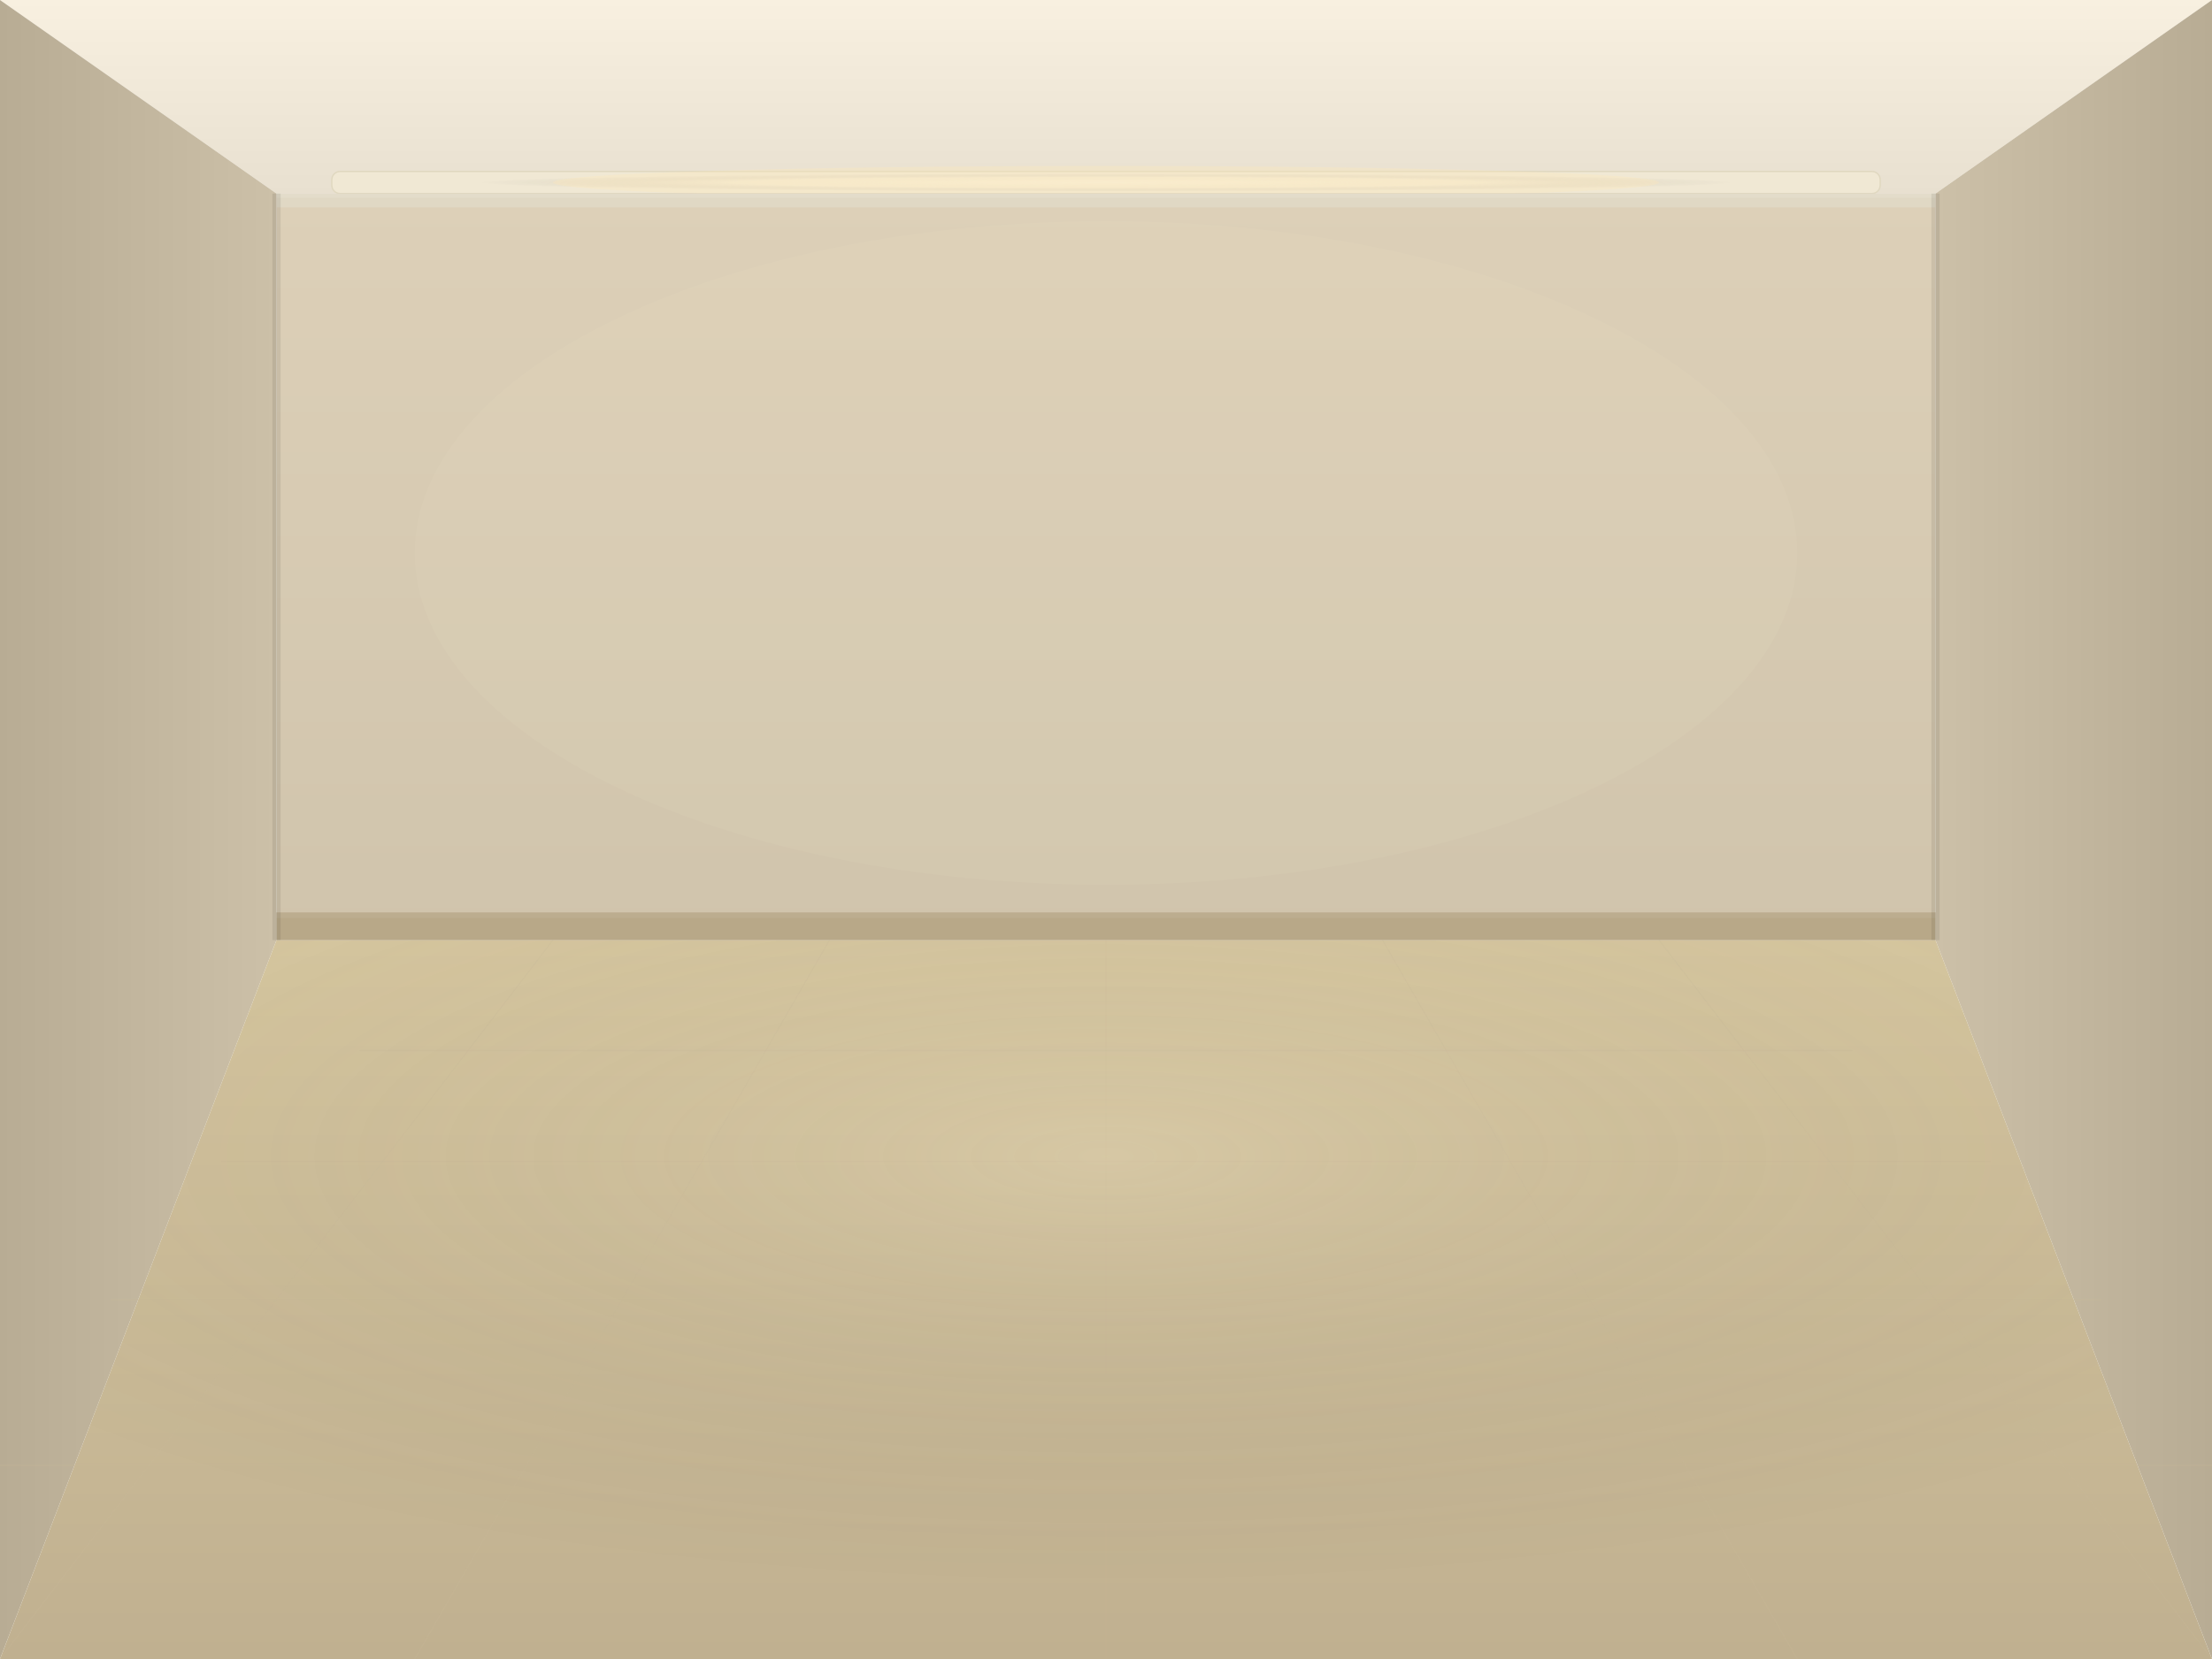
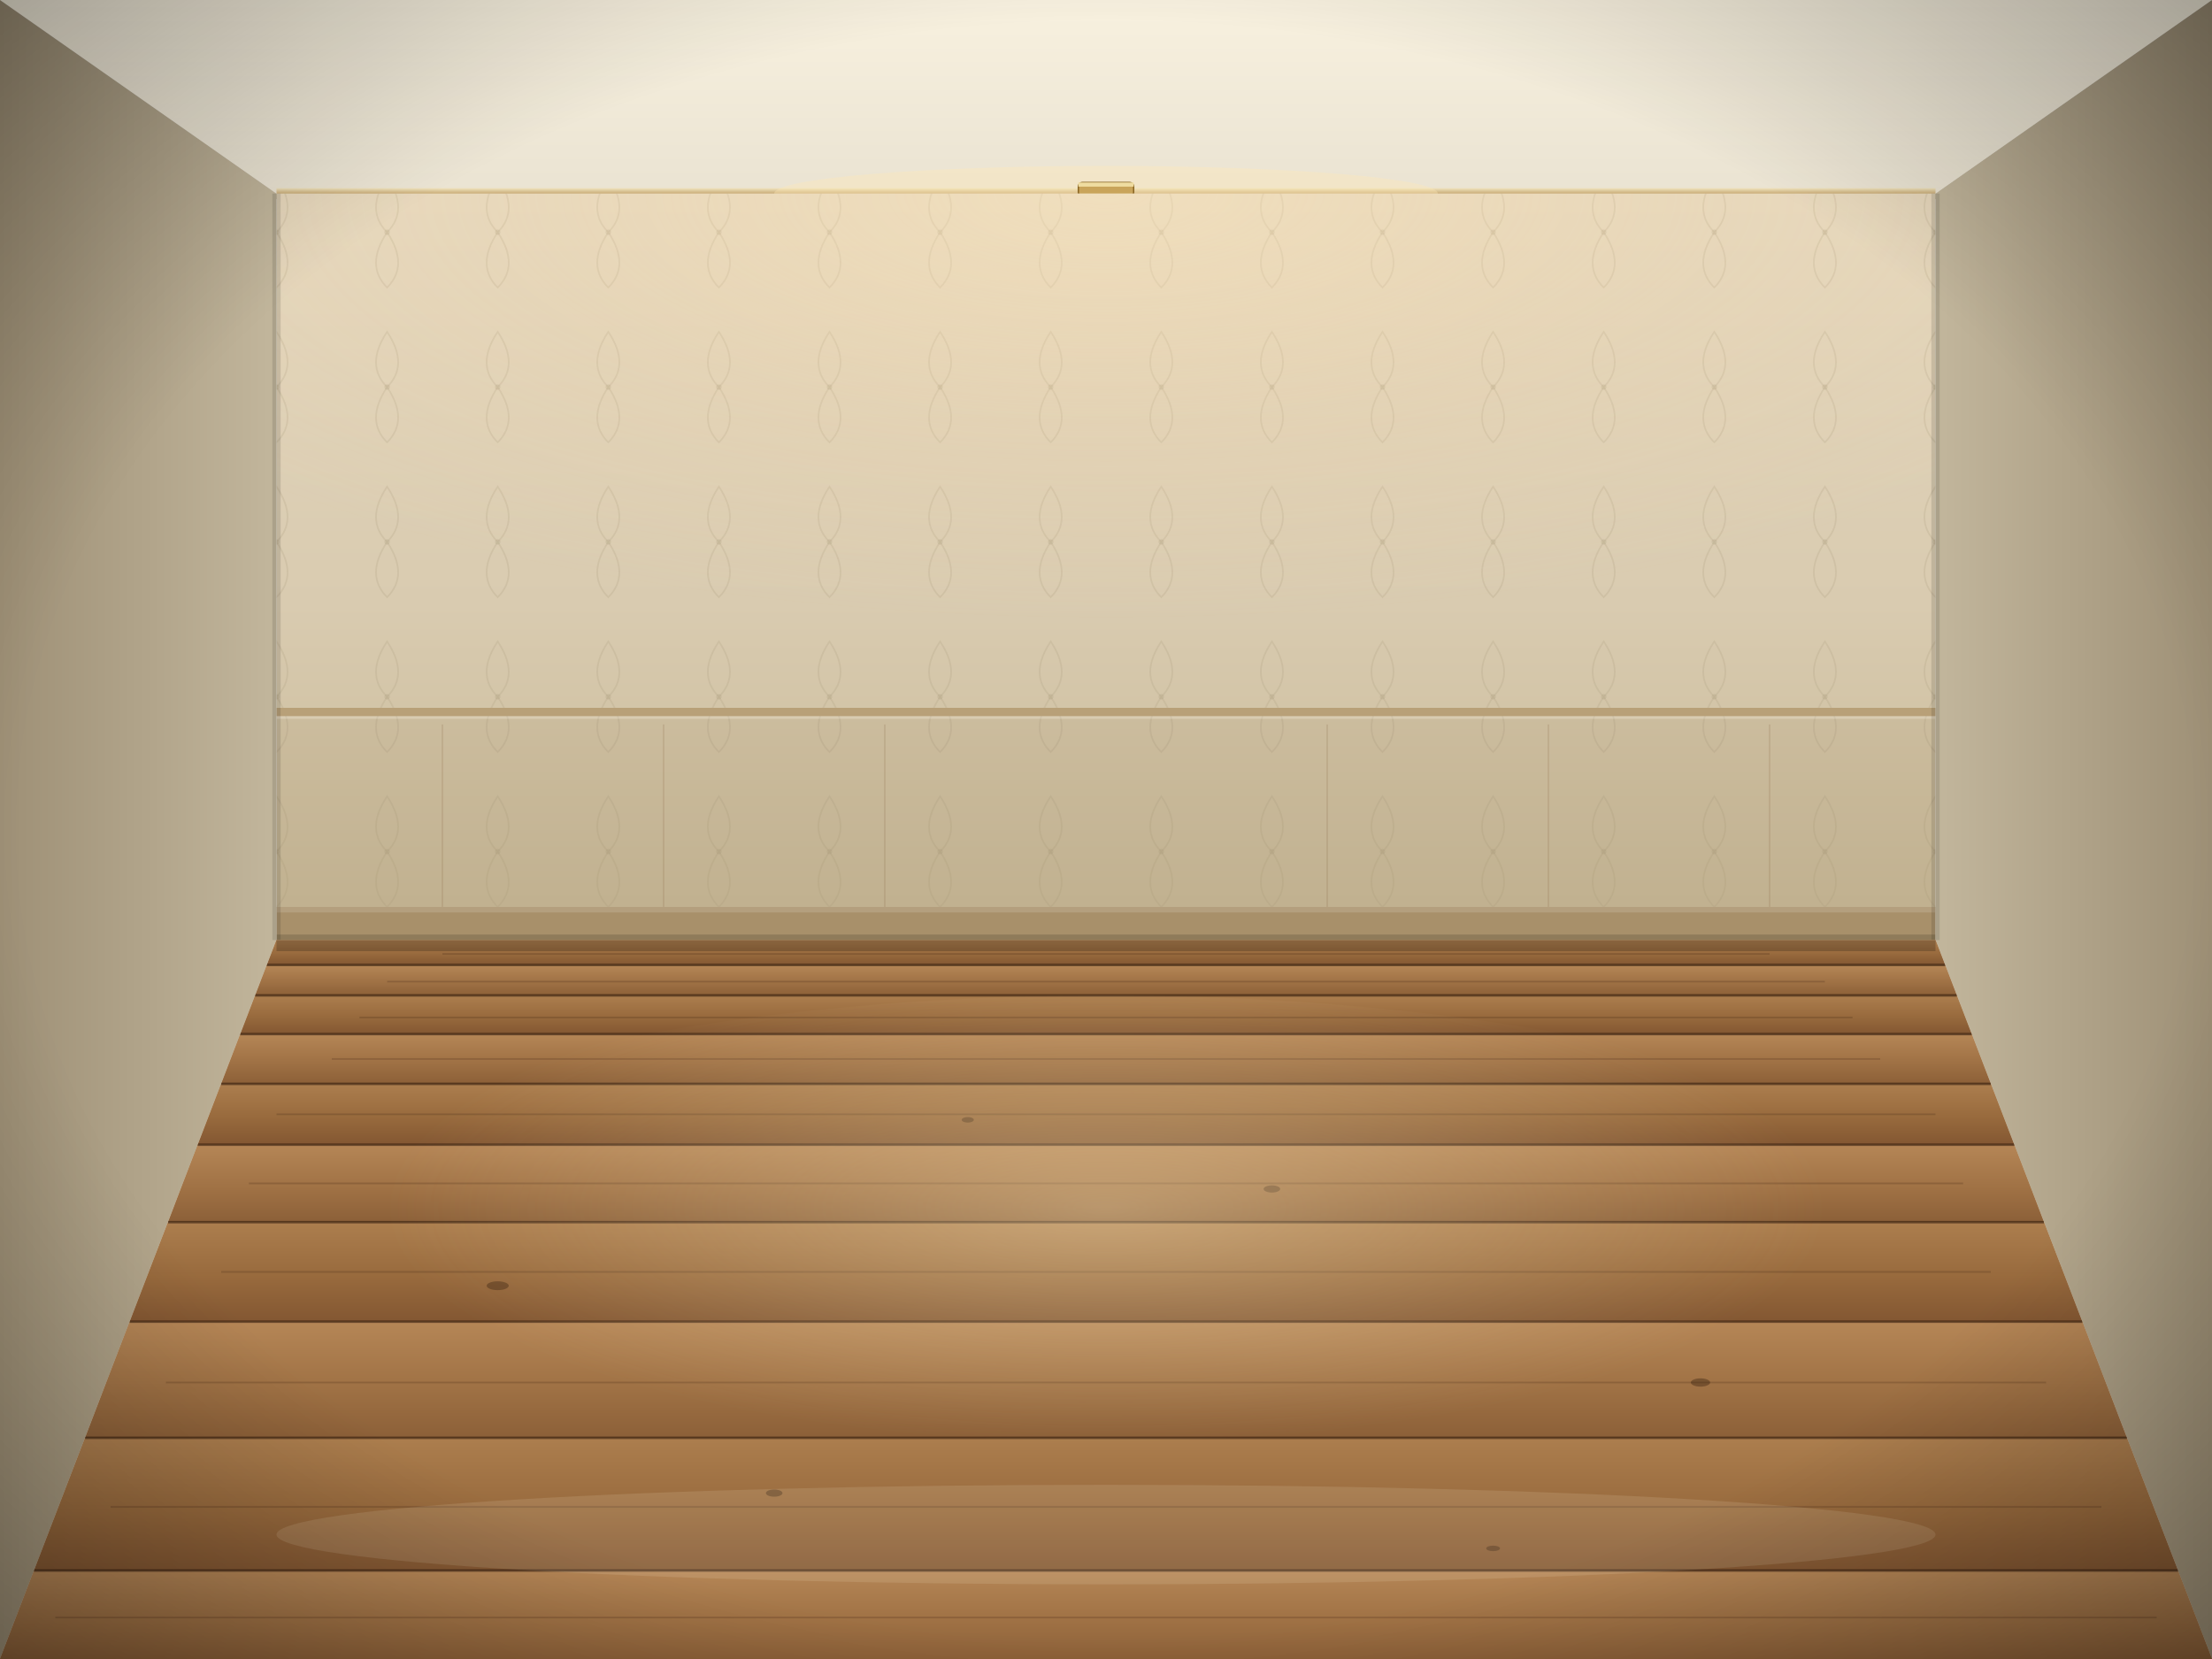
<svg xmlns="http://www.w3.org/2000/svg" width="800" height="600">
  <defs>
    <linearGradient id="backwall" x1="0" y1="0" x2="0" y2="1">
-       <stop offset="0%" stop-color="#ddd0b8" />
-       <stop offset="100%" stop-color="#d0c4ac" />
+       <stop offset="0%" stop-color="#e4d7be" />
+       <stop offset="55%" stop-color="#d9cbb0" />
+       <stop offset="100%" stop-color="#c6b795" />
    </linearGradient>
    <linearGradient id="leftwall" x1="1" y1="0" x2="0" y2="0">
-       <stop offset="0%" stop-color="#ccc0a8" />
-       <stop offset="100%" stop-color="#b8ac94" />
+       <stop offset="0%" stop-color="#c2b69c" />
+       <stop offset="100%" stop-color="#9e9076" />
    </linearGradient>
    <linearGradient id="rightwall" x1="0" y1="0" x2="1" y2="0">
-       <stop offset="0%" stop-color="#ccc0a8" />
-       <stop offset="100%" stop-color="#b8ac94" />
-     </linearGradient>
-     <linearGradient id="flr" x1="0" y1="0" x2="0" y2="1">
-       <stop offset="0%" stop-color="#d8c8a0" />
-       <stop offset="100%" stop-color="#c0b090" />
+       <stop offset="0%" stop-color="#c2b69c" />
+       <stop offset="100%" stop-color="#9e9076" />
    </linearGradient>
    <linearGradient id="ceil" x1="0" y1="1" x2="0" y2="0">
-       <stop offset="0%" stop-color="#e8e0d0" />
-       <stop offset="100%" stop-color="#f8f0e0" />
+       <stop offset="0%" stop-color="#eae3d2" />
+       <stop offset="100%" stop-color="#f8f1df" />
    </linearGradient>
-     <radialGradient id="ceillight" cx="50%" cy="50%" r="40%">
-       <stop offset="0%" stop-color="rgba(255,245,220,0.5)" />
-       <stop offset="60%" stop-color="rgba(255,240,200,0.15)" />
-       <stop offset="100%" stop-color="transparent" />
+     <radialGradient id="ceilWash" cx="50%" cy="0%" r="70%">
+       <stop offset="0%" stop-color="rgba(255,232,188,0.45)" />
+       <stop offset="55%" stop-color="rgba(255,222,172,0.15)" />
+       <stop offset="100%" stop-color="rgba(255,222,172,0)" />
    </radialGradient>
-     <radialGradient id="floorshine" cx="50%" cy="30%" r="60%">
-       <stop offset="0%" stop-color="rgba(255,248,230,0.12)" />
-       <stop offset="100%" stop-color="transparent" />
+     <pattern id="wallDamask" x="0" y="0" width="40" height="56" patternUnits="userSpaceOnUse">
+       <path d="M20 8 Q28 20 20 28 Q12 20 20 8 Z                M20 28 Q28 40 20 48 Q12 40 20 28 Z" fill="none" stroke="#a99a7c" stroke-width="0.6" opacity="0.22" />
+       <circle cx="20" cy="28" r="1" fill="#a99a7c" opacity="0.25" />
+     </pattern>
+     <linearGradient id="plankA" x1="0" y1="0" x2="0" y2="1">
+       <stop offset="0%" stop-color="#b58656" />
+       <stop offset="55%" stop-color="#a07245" />
+       <stop offset="100%" stop-color="#8c6038" />
+     </linearGradient>
+     <linearGradient id="plankB" x1="0" y1="0" x2="0" y2="1">
+       <stop offset="0%" stop-color="#ac7e4e" />
+       <stop offset="55%" stop-color="#986a3d" />
+       <stop offset="100%" stop-color="#835732" />
+     </linearGradient>
+     <radialGradient id="floorBloom" cx="50%" cy="35%" r="55%">
+       <stop offset="0%" stop-color="rgba(255,238,196,0.35)" />
+       <stop offset="70%" stop-color="rgba(255,238,196,0)" />
+     </radialGradient>
+     <radialGradient id="vignette" cx="50%" cy="50%" r="75%">
+       <stop offset="65%" stop-color="rgba(0,0,0,0)" />
+       <stop offset="100%" stop-color="rgba(0,0,0,0.4)" />
+     </radialGradient>
+     <linearGradient id="cornice" x1="0" y1="0" x2="0" y2="1">
+       <stop offset="0%" stop-color="#f0e4c0" />
+       <stop offset="50%" stop-color="#c9ac76" />
+       <stop offset="100%" stop-color="#8a6e3e" />
+     </linearGradient>
+     <clipPath id="floorClip">
+       <polygon points="100,340 700,340 800,600 0,600" />
+     </clipPath>
+   </defs>
+   <polygon points="0,0 800,0 700,70 100,70" fill="url(#ceil)" />
+   <rect x="100" y="68" width="600" height="4" fill="url(#cornice)" />
+   <ellipse cx="400" cy="70" rx="120" ry="10" fill="rgba(255,232,180,0.35)" />
+   <rect x="390" y="66" width="20" height="5" rx="1.5" fill="#c9a45a" stroke="#8a6624" stroke-width="0.5" />
+   <rect x="390" y="66" width="20" height="1.5" fill="#efdca0" />
+   <line x1="400" y1="71" x2="400" y2="96" stroke="#8a6624" stroke-width="1.2" />
+   <g fill="none" stroke="#c9a45a" stroke-width="0.8">
+     <circle cx="400" cy="76" r="1.3" />
+     <circle cx="400" cy="82" r="1.3" />
+     <circle cx="400" cy="88" r="1.3" />
+     <circle cx="400" cy="94" r="1.3" />
+   </g>
+   <rect x="393" y="96" width="14" height="6" rx="1.5" fill="#c9a45a" stroke="#8a6624" stroke-width="0.6" />
+   <defs>
+     <radialGradient id="bulbGlow" cx="50%" cy="40%" r="60%">
+       <stop offset="0%" stop-color="#fff8d8" />
+       <stop offset="55%" stop-color="#fde4a8" />
+       <stop offset="100%" stop-color="#e8b870" />
+     </radialGradient>
+     <radialGradient id="bulbHalo" cx="50%" cy="50%" r="50%">
+       <stop offset="0%" stop-color="rgba(255,232,170,0.55)" />
+       <stop offset="100%" stop-color="rgba(255,232,170,0)" />
    </radialGradient>
  </defs>
-   <polygon points="0,0 800,0 700,70 100,70" fill="url(#ceil)" />
-   <rect x="120" y="62" width="560" height="8" rx="3" fill="#f0e8d4" stroke="#e0d8c0" stroke-width="0.5" />
-   <rect x="120" y="62" width="560" height="8" rx="3" fill="url(#ceillight)" />
-   <ellipse cx="400" cy="66" rx="200" ry="6" fill="rgba(255,230,180,0.3)" />
+   <ellipse cx="400" cy="118" rx="40" ry="18" fill="url(#bulbHalo)" />
+   <ellipse cx="400" cy="118" rx="22" ry="14" fill="url(#bulbGlow)" stroke="#b8904c" stroke-width="0.7" />
+   <ellipse cx="394" cy="113" rx="6" ry="3" fill="rgba(255,255,220,0.8)" />
+   <path d="M378 128 L360 200 L440 200 L422 128 Z" fill="rgba(255,228,170,0.12)" />
  <rect x="100" y="70" width="600" height="270" fill="url(#backwall)" />
+   <rect x="100" y="70" width="600" height="270" fill="url(#wallDamask)" />
+   <rect x="100" y="70" width="600" height="220" fill="url(#ceilWash)" />
+   <rect x="100" y="256" width="600" height="3" fill="#b8a078" />
+   <rect x="100" y="259" width="600" height="1" fill="rgba(255,255,255,0.12)" />
+   <rect x="100" y="260" width="600" height="70" fill="rgba(120,90,50,0.08)" />
+   <g stroke="rgba(120,90,50,0.15)" stroke-width="0.6">
+     <line x1="160" y1="262" x2="160" y2="328" />
+     <line x1="240" y1="262" x2="240" y2="328" />
+     <line x1="320" y1="262" x2="320" y2="328" />
+     <line x1="480" y1="262" x2="480" y2="328" />
+     <line x1="560" y1="262" x2="560" y2="328" />
+     <line x1="640" y1="262" x2="640" y2="328" />
+   </g>
+   <rect x="100" y="328" width="600" height="12" fill="#a8906a" />
+   <rect x="100" y="328" width="600" height="2" fill="rgba(255,255,255,0.14)" />
+   <rect x="100" y="338" width="600" height="2" fill="rgba(0,0,0,0.15)" />
  <polygon points="0,0 100,70 100,340 0,600" fill="url(#leftwall)" />
  <polygon points="800,0 700,70 700,340 800,600" fill="url(#rightwall)" />
-   <polygon points="100,340 700,340 800,600 0,600" fill="url(#flr)" />
-   <line x1="130" y1="380" x2="670" y2="380" stroke="#c8b898" stroke-width="0.4" opacity="0.3" />
-   <line x1="80" y1="420" x2="720" y2="420" stroke="#c8b898" stroke-width="0.5" opacity="0.3" />
-   <line x1="40" y1="470" x2="760" y2="470" stroke="#c8b898" stroke-width="0.5" opacity="0.25" />
-   <line x1="0" y1="530" x2="800" y2="530" stroke="#c8b898" stroke-width="0.6" opacity="0.2" />
-   <line x1="200" y1="340" x2="0" y2="600" stroke="#c8b898" stroke-width="0.4" opacity="0.2" />
-   <line x1="300" y1="340" x2="150" y2="600" stroke="#c8b898" stroke-width="0.4" opacity="0.2" />
-   <line x1="400" y1="340" x2="400" y2="600" stroke="#c8b898" stroke-width="0.4" opacity="0.15" />
-   <line x1="500" y1="340" x2="650" y2="600" stroke="#c8b898" stroke-width="0.4" opacity="0.2" />
-   <line x1="600" y1="340" x2="800" y2="600" stroke="#c8b898" stroke-width="0.4" opacity="0.2" />
-   <polygon points="100,340 700,340 800,600 0,600" fill="url(#floorshine)" />
-   <rect x="100" y="330" width="600" height="10" fill="#b8a888" />
-   <rect x="100" y="330" width="600" height="2" fill="rgba(255,255,255,0.06)" />
-   <rect x="100" y="70" width="600" height="5" fill="#e0d8c4" />
-   <rect x="100" y="70" width="600" height="1.5" fill="rgba(255,255,255,0.1)" />
-   <line x1="100" y1="70" x2="100" y2="340" stroke="rgba(0,0,0,0.08)" stroke-width="3" />
-   <line x1="700" y1="70" x2="700" y2="340" stroke="rgba(0,0,0,0.08)" stroke-width="3" />
-   <ellipse cx="400" cy="200" rx="250" ry="120" fill="rgba(255,240,210,0.05)" />
+   <line x1="100" y1="70" x2="100" y2="340" stroke="rgba(0,0,0,0.12)" stroke-width="3" />
+   <line x1="700" y1="70" x2="700" y2="340" stroke="rgba(0,0,0,0.12)" stroke-width="3" />
+   <g clip-path="url(#floorClip)">
+     <polygon points="100,340 700,340 800,600 0,600" fill="#a07245" />
+     <polygon points="100,340 700,340 703.5,349 96.5,349" fill="url(#plankB)" />
+     <polygon points="96.5,349 703.5,349 707.7,360 92.3,360" fill="url(#plankA)" />
+     <polygon points="92.3,360 707.7,360 713.1,374 86.9,374" fill="url(#plankB)" />
+     <polygon points="86.9,374 713.1,374 720.0,392 80.0,392" fill="url(#plankA)" />
+     <polygon points="80.0,392 720.0,392 728.5,414 71.5,414" fill="url(#plankB)" />
+     <polygon points="71.5,414 728.5,414 739.2,442 60.8,442" fill="url(#plankA)" />
+     <polygon points="60.8,442 739.2,442 753.1,478 46.9,478" fill="url(#plankB)" />
+     <polygon points="46.9,478 753.1,478 769.2,520 30.8,520" fill="url(#plankA)" />
+     <polygon points="30.8,520 769.2,520 787.7,568 12.3,568" fill="url(#plankB)" />
+     <polygon points="12.3,568 787.7,568 800,600 0,600" fill="url(#plankA)" />
+     <g stroke="rgba(40,20,8,0.55)" stroke-width="0.9" fill="none">
+       <line x1="96.5" y1="349" x2="703.5" y2="349" />
+       <line x1="92.3" y1="360" x2="707.7" y2="360" />
+       <line x1="86.9" y1="374" x2="713.1" y2="374" />
+       <line x1="80.0" y1="392" x2="720.0" y2="392" />
+       <line x1="71.5" y1="414" x2="728.5" y2="414" />
+       <line x1="60.8" y1="442" x2="739.2" y2="442" />
+       <line x1="46.9" y1="478" x2="753.1" y2="478" />
+       <line x1="30.8" y1="520" x2="769.2" y2="520" />
+       <line x1="12.3" y1="568" x2="787.7" y2="568" />
+     </g>
+     <g stroke="rgba(40,20,8,0.18)" stroke-width="0.6" fill="none">
+       <line x1="160" y1="345" x2="640" y2="345" />
+       <line x1="140" y1="355" x2="660" y2="355" />
+       <line x1="130" y1="368" x2="670" y2="368" />
+       <line x1="120" y1="383" x2="680" y2="383" />
+       <line x1="100" y1="403" x2="700" y2="403" />
+       <line x1="90" y1="428" x2="710" y2="428" />
+       <line x1="80" y1="460" x2="720" y2="460" />
+       <line x1="60" y1="500" x2="740" y2="500" />
+       <line x1="40" y1="545" x2="760" y2="545" />
+       <line x1="20" y1="585" x2="780" y2="585" />
+     </g>
+     <g fill="rgba(40,20,8,0.35)">
+       <ellipse cx="180" cy="465" rx="4" ry="1.6" />
+       <ellipse cx="460" cy="430" rx="3" ry="1.3" />
+       <ellipse cx="615" cy="500" rx="3.5" ry="1.5" />
+       <ellipse cx="280" cy="540" rx="3" ry="1.3" />
+       <ellipse cx="540" cy="560" rx="2.5" ry="1" />
+       <ellipse cx="350" cy="405" rx="2.2" ry="1" />
+     </g>
+     <ellipse cx="400" cy="470" rx="340" ry="110" fill="url(#floorBloom)" />
+     <ellipse cx="400" cy="555" rx="300" ry="18" fill="rgba(255,245,220,0.12)" />
+   </g>
+   <rect x="100" y="340" width="600" height="4" fill="rgba(0,0,0,0.2)" />
+   <rect width="800" height="600" fill="url(#vignette)" />
</svg>
